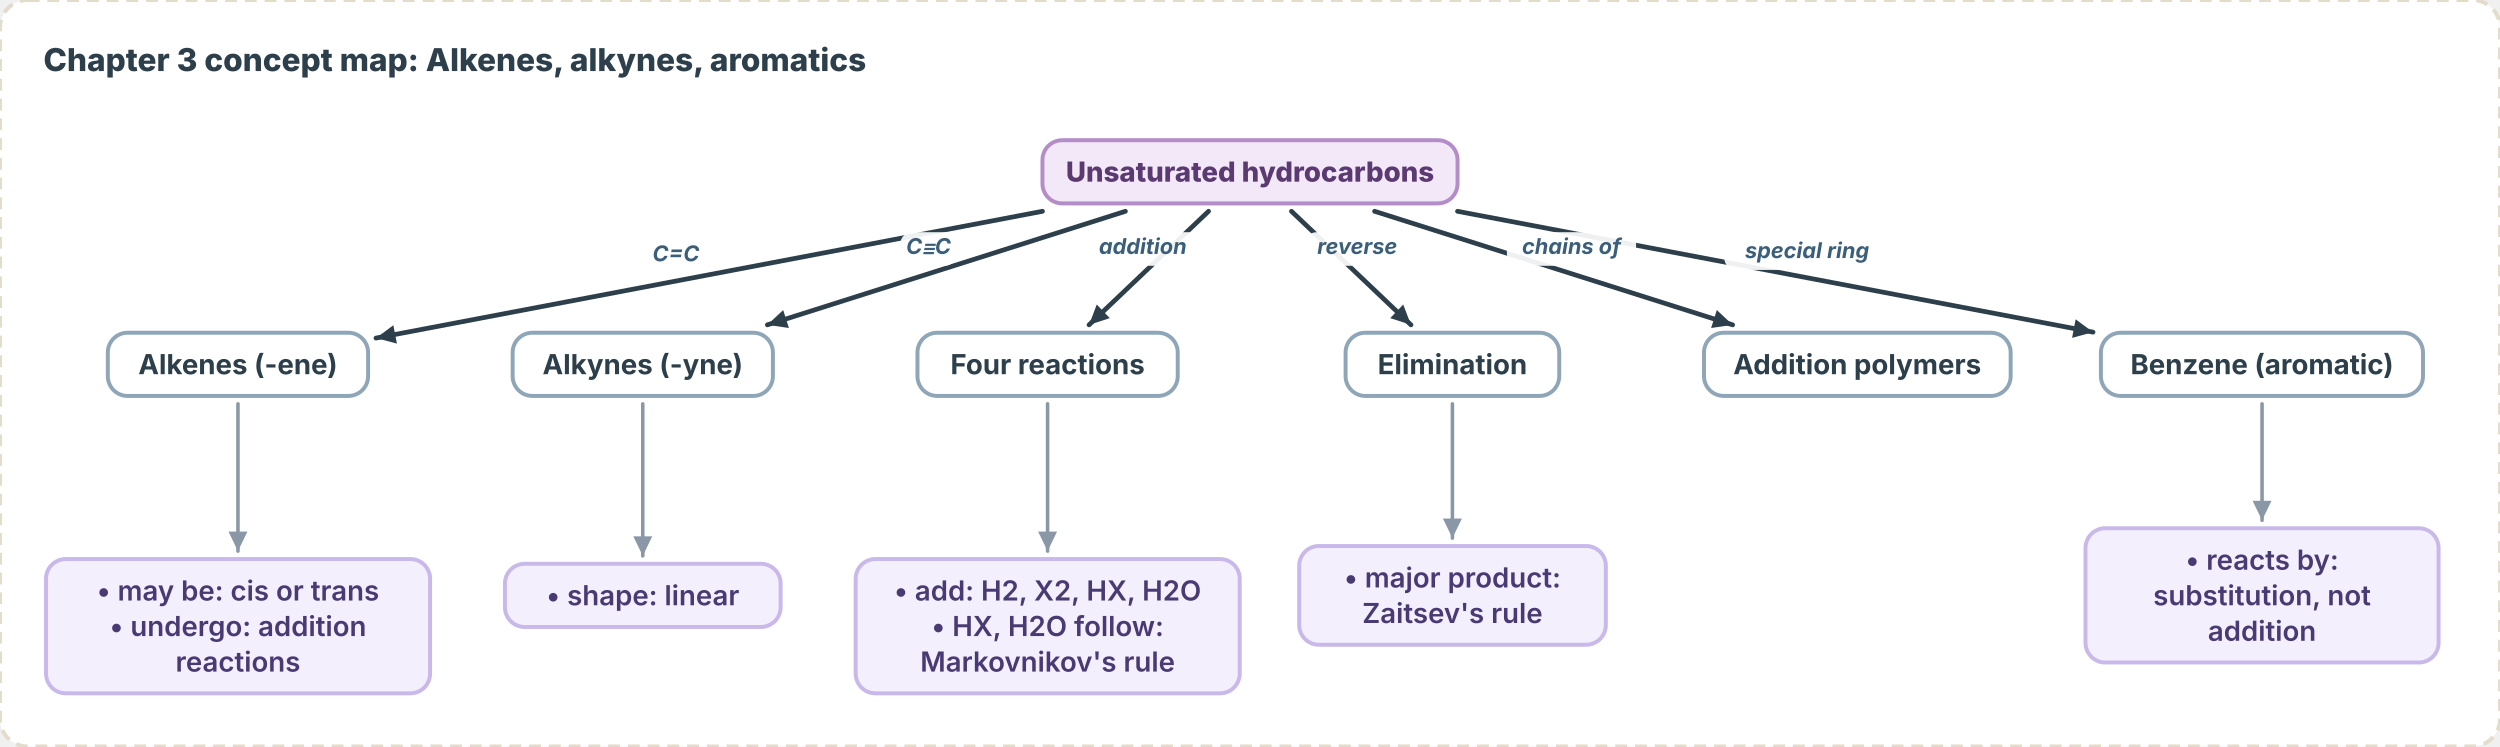
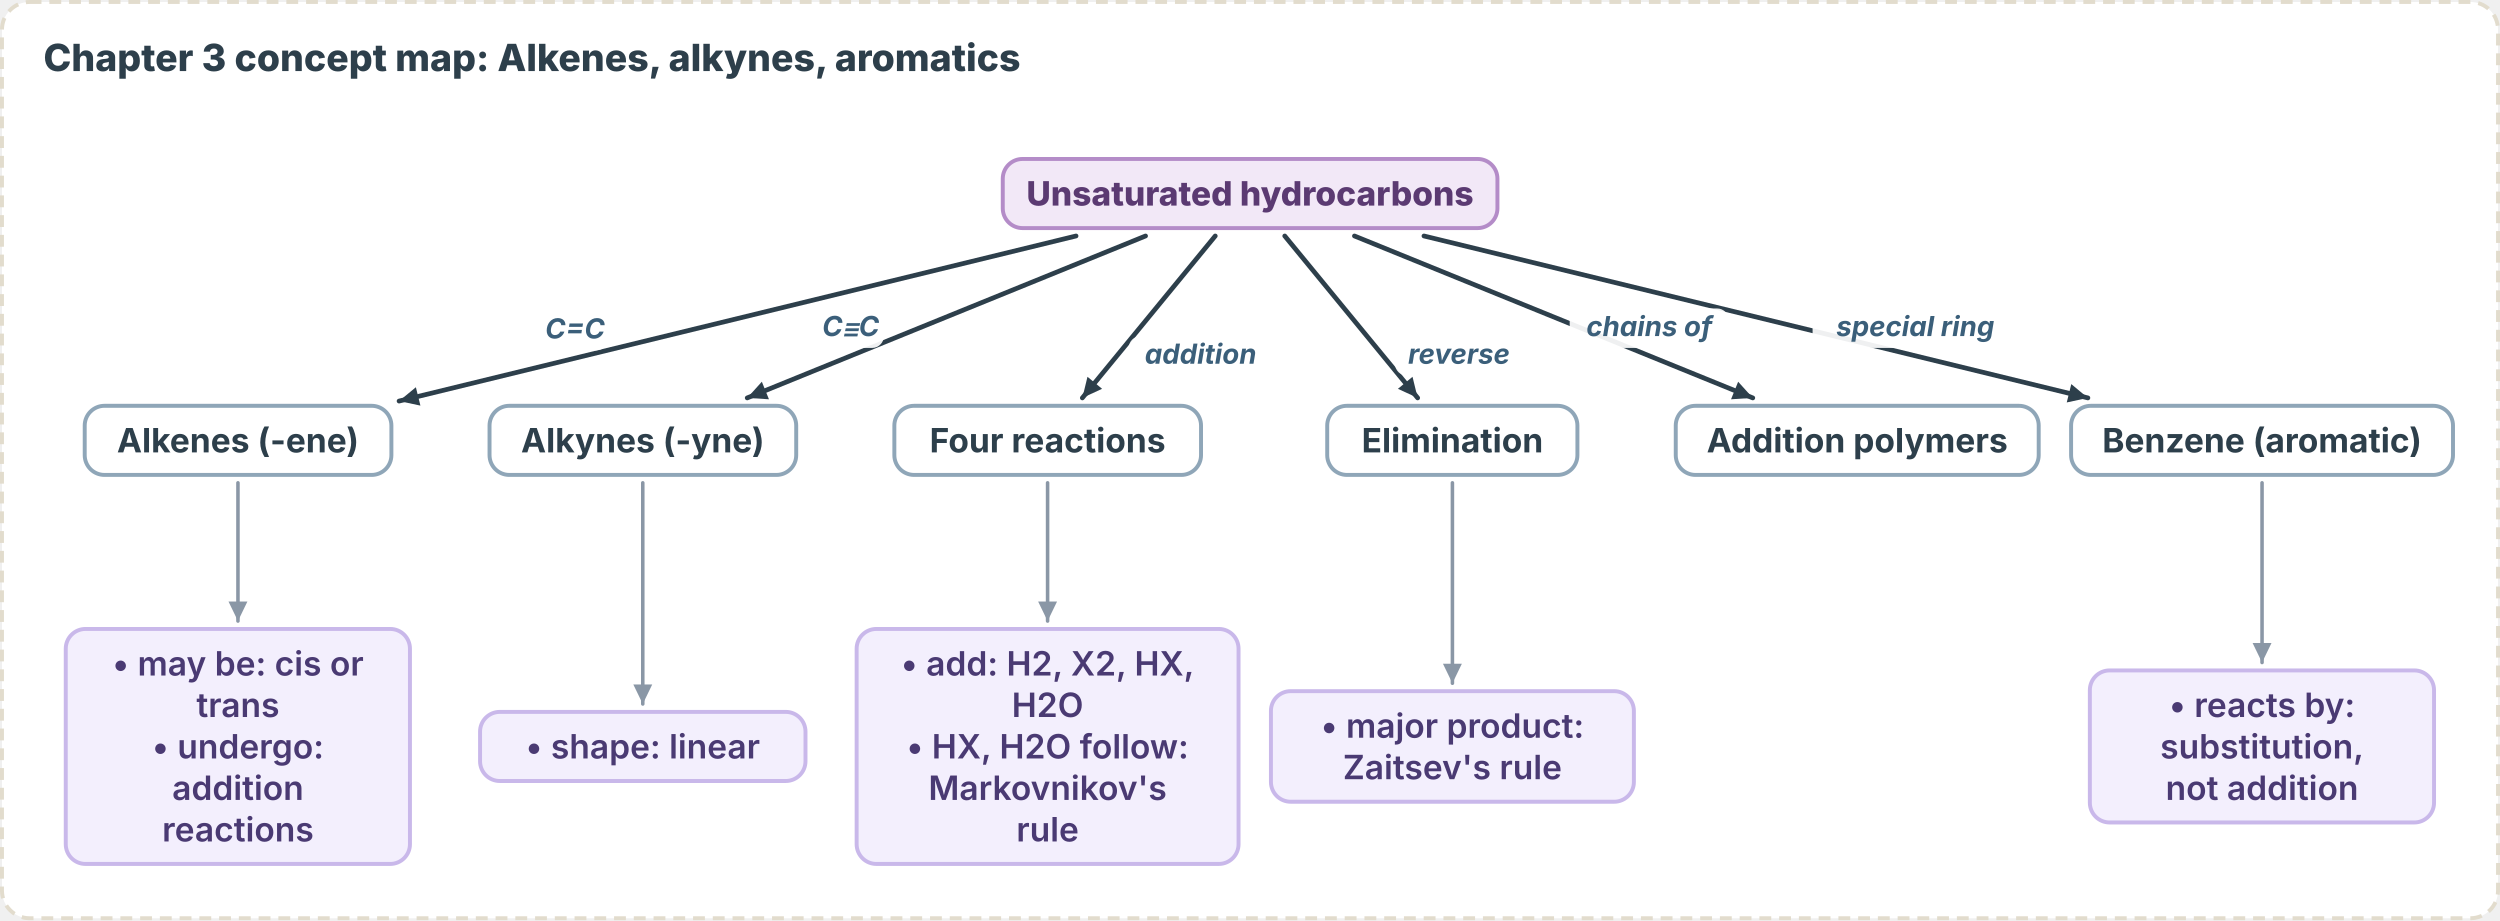
- <svg xmlns="http://www.w3.org/2000/svg" viewBox="0 0 1266 378" width="1266" height="378" style="max-width:100%;height:auto;display:block;margin:0 auto" role="img" aria-label="Concept map for Chapter 3, Alkenes, alkynes, aromatics. Unsaturated hydrocarbons C=C Alkenes (-ene) (may be: cis or trans; undergo: addition reactions). Unsaturated hydrocarbons C≡C Alkynes (-yne) (shape: linear). Unsaturated hydrocarbons addition Four reactions (add: H2, X2, HX, H2O; HX, H2O follow: Markovnikov's rule). Unsaturated hydrocarbons reverse Elimination (major product: Zaitsev's rule). Unsaturated hydrocarbons chains of Addition polymers. Unsaturated hydrocarbons special ring Benzene (aromatic) (reacts by: substitution, not addition).">
-   <rect width="100%" height="100%" rx="14" fill="#ffffff" stroke="#e2dccd" stroke-width="2" stroke-dasharray="6 4" />
-   <text x="22" y="36" font-size="16" font-weight="800" fill="#2d3f4b" font-family="Nunito,Inter,Helvetica,Arial,sans-serif">Chapter 3 concept map: Alkenes, alkynes, aromatics</text>
-   <path d="M527.9 107.0 L190.4 171.2" fill="none" stroke="#2d3f4b" stroke-width="2.4" stroke-linecap="round" stroke-linejoin="round" />
-   <path d="M190.4 171.2 L199.2 164.7 L201.0 174.0 Z" fill="#2d3f4b" />
-   <path d="M120.5 204.5 L120.5 279.1" fill="none" stroke="#8a97a6" stroke-width="1.8" stroke-linecap="round" stroke-linejoin="round" />
-   <path d="M120.5 279.1 L115.7 269.2 L125.3 269.2 Z" fill="#8a97a6" />
-   <path d="M569.9 107.0 L388.6 164.5" fill="none" stroke="#2d3f4b" stroke-width="2.4" stroke-linecap="round" stroke-linejoin="round" />
-   <path d="M388.6 164.5 L396.6 157.0 L399.5 166.1 Z" fill="#2d3f4b" />
-   <path d="M325.5 204.5 L325.5 281.5" fill="none" stroke="#8a97a6" stroke-width="1.8" stroke-linecap="round" stroke-linejoin="round" />
-   <path d="M325.5 281.5 L320.7 271.6 L330.3 271.6 Z" fill="#8a97a6" />
-   <path d="M612.0 107.0 L551.5 164.5" fill="none" stroke="#2d3f4b" stroke-width="2.4" stroke-linecap="round" stroke-linejoin="round" />
-   <path d="M551.5 164.5 L555.4 154.2 L562.0 161.1 Z" fill="#2d3f4b" />
-   <path d="M530.5 204.5 L530.5 279.1" fill="none" stroke="#8a97a6" stroke-width="1.8" stroke-linecap="round" stroke-linejoin="round" />
-   <path d="M530.5 279.1 L525.7 269.2 L535.3 269.2 Z" fill="#8a97a6" />
-   <path d="M654.0 107.0 L714.5 164.5" fill="none" stroke="#2d3f4b" stroke-width="2.4" stroke-linecap="round" stroke-linejoin="round" />
-   <path d="M714.5 164.5 L704.0 161.1 L710.6 154.2 Z" fill="#2d3f4b" />
-   <path d="M735.5 204.5 L735.5 272.5" fill="none" stroke="#8a97a6" stroke-width="1.8" stroke-linecap="round" stroke-linejoin="round" />
-   <path d="M735.5 272.5 L730.7 262.6 L740.3 262.6 Z" fill="#8a97a6" />
-   <path d="M696.1 107.0 L877.4 164.5" fill="none" stroke="#2d3f4b" stroke-width="2.4" stroke-linecap="round" stroke-linejoin="round" />
-   <path d="M877.4 164.5 L866.5 166.1 L869.4 157.0 Z" fill="#2d3f4b" />
-   <path d="M738.1 107.0 L1059.9 168.2" fill="none" stroke="#2d3f4b" stroke-width="2.4" stroke-linecap="round" stroke-linejoin="round" />
-   <path d="M1059.9 168.2 L1049.3 171.1 L1051.1 161.7 Z" fill="#2d3f4b" />
-   <path d="M1145.5 204.5 L1145.5 263.5" fill="none" stroke="#8a97a6" stroke-width="1.8" stroke-linecap="round" stroke-linejoin="round" />
-   <path d="M1145.5 263.5 L1140.7 253.6 L1150.3 253.6 Z" fill="#8a97a6" />
-   <rect x="527.9" y="71.0" width="210.2" height="32.0" rx="10" fill="#f2e8f7" stroke="#b48cc8" stroke-width="2" />
-   <text x="633.0" y="92.0" text-anchor="middle" font-size="14" font-weight="800" fill="#5b3a72" font-family="Nunito,Inter,Helvetica,Arial,sans-serif">Unsaturated hydrocarbons</text>
-   <rect x="54.6" y="168.5" width="131.8" height="32.0" rx="10" fill="#ffffff" stroke="#8fa6b8" stroke-width="2" />
-   <text x="120.5" y="189.5" text-anchor="middle" font-size="14" font-weight="700" fill="#2d3f4b" font-family="Nunito,Inter,Helvetica,Arial,sans-serif">Alkenes (-ene)</text>
-   <rect x="23.3" y="283.1" width="194.5" height="68.0" rx="10" fill="#f3effd" stroke="#c9b8ea" stroke-width="2" />
-   <text x="120.5" y="304.1" text-anchor="middle" font-size="14" font-weight="600" fill="#4a3a73" font-family="Nunito,Inter,Helvetica,Arial,sans-serif">• may be: cis or trans</text>
-   <text x="120.5" y="322.1" text-anchor="middle" font-size="14" font-weight="600" fill="#4a3a73" font-family="Nunito,Inter,Helvetica,Arial,sans-serif">• undergo: addition</text>
-   <text x="120.5" y="340.1" text-anchor="middle" font-size="14" font-weight="600" fill="#4a3a73" font-family="Nunito,Inter,Helvetica,Arial,sans-serif">   reactions</text>
-   <rect x="259.6" y="168.5" width="131.8" height="32.0" rx="10" fill="#ffffff" stroke="#8fa6b8" stroke-width="2" />
-   <text x="325.5" y="189.5" text-anchor="middle" font-size="14" font-weight="700" fill="#2d3f4b" font-family="Nunito,Inter,Helvetica,Arial,sans-serif">Alkynes (-yne)</text>
-   <rect x="255.7" y="285.5" width="139.6" height="32.0" rx="10" fill="#f3effd" stroke="#c9b8ea" stroke-width="2" />
-   <text x="325.5" y="306.5" text-anchor="middle" font-size="14" font-weight="600" fill="#4a3a73" font-family="Nunito,Inter,Helvetica,Arial,sans-serif">• shape: linear</text>
-   <rect x="464.6" y="168.5" width="131.8" height="32.0" rx="10" fill="#ffffff" stroke="#8fa6b8" stroke-width="2" />
-   <text x="530.5" y="189.5" text-anchor="middle" font-size="14" font-weight="700" fill="#2d3f4b" font-family="Nunito,Inter,Helvetica,Arial,sans-serif">Four reactions</text>
-   <rect x="433.3" y="283.1" width="194.5" height="68.0" rx="10" fill="#f3effd" stroke="#c9b8ea" stroke-width="2" />
-   <text x="530.5" y="304.1" text-anchor="middle" font-size="14" font-weight="600" fill="#4a3a73" font-family="Nunito,Inter,Helvetica,Arial,sans-serif">• add: H2, X2, HX, H2O</text>
-   <text x="530.5" y="322.1" text-anchor="middle" font-size="14" font-weight="600" fill="#4a3a73" font-family="Nunito,Inter,Helvetica,Arial,sans-serif">• HX, H2O follow:</text>
-   <text x="530.5" y="340.1" text-anchor="middle" font-size="14" font-weight="600" fill="#4a3a73" font-family="Nunito,Inter,Helvetica,Arial,sans-serif">   Markovnikov's rule</text>
-   <rect x="681.4" y="168.5" width="108.2" height="32.0" rx="10" fill="#ffffff" stroke="#8fa6b8" stroke-width="2" />
-   <text x="735.5" y="189.5" text-anchor="middle" font-size="14" font-weight="700" fill="#2d3f4b" font-family="Nunito,Inter,Helvetica,Arial,sans-serif">Elimination</text>
-   <rect x="657.9" y="276.5" width="155.3" height="50.0" rx="10" fill="#f3effd" stroke="#c9b8ea" stroke-width="2" />
-   <text x="735.5" y="297.5" text-anchor="middle" font-size="14" font-weight="600" fill="#4a3a73" font-family="Nunito,Inter,Helvetica,Arial,sans-serif">• major product:</text>
-   <text x="735.5" y="315.5" text-anchor="middle" font-size="14" font-weight="600" fill="#4a3a73" font-family="Nunito,Inter,Helvetica,Arial,sans-serif">   Zaitsev's rule</text>
-   <rect x="862.9" y="168.5" width="155.3" height="32.0" rx="10" fill="#ffffff" stroke="#8fa6b8" stroke-width="2" />
-   <text x="940.5" y="189.5" text-anchor="middle" font-size="14" font-weight="700" fill="#2d3f4b" font-family="Nunito,Inter,Helvetica,Arial,sans-serif">Addition polymers</text>
-   <rect x="1063.9" y="168.5" width="163.1" height="32.0" rx="10" fill="#ffffff" stroke="#8fa6b8" stroke-width="2" />
-   <text x="1145.5" y="189.5" text-anchor="middle" font-size="14" font-weight="700" fill="#2d3f4b" font-family="Nunito,Inter,Helvetica,Arial,sans-serif">Benzene (aromatic)</text>
-   <rect x="1056.1" y="267.5" width="178.8" height="68.0" rx="10" fill="#f3effd" stroke="#c9b8ea" stroke-width="2" />
-   <text x="1145.5" y="288.5" text-anchor="middle" font-size="14" font-weight="600" fill="#4a3a73" font-family="Nunito,Inter,Helvetica,Arial,sans-serif">• reacts by:</text>
-   <text x="1145.5" y="306.5" text-anchor="middle" font-size="14" font-weight="600" fill="#4a3a73" font-family="Nunito,Inter,Helvetica,Arial,sans-serif">   substitution, not</text>
-   <text x="1145.5" y="324.5" text-anchor="middle" font-size="14" font-weight="600" fill="#4a3a73" font-family="Nunito,Inter,Helvetica,Arial,sans-serif">   addition</text>
-   <rect x="328.0" y="121.3" width="28.5" height="17.0" rx="6" fill="#ffffff" fill-opacity="0.92" />
-   <text x="342.3" y="132.3" text-anchor="middle" font-size="11" font-weight="700" font-style="italic" fill="#3b5f7a" font-family="Nunito,Inter,Helvetica,Arial,sans-serif">C=C</text>
-   <rect x="455.9" y="117.6" width="28.5" height="17.0" rx="6" fill="#ffffff" fill-opacity="0.92" />
-   <text x="470.2" y="128.6" text-anchor="middle" font-size="11" font-weight="700" font-style="italic" fill="#3b5f7a" font-family="Nunito,Inter,Helvetica,Arial,sans-serif">C≡C</text>
-   <rect x="549.1" y="117.6" width="59.3" height="17.0" rx="6" fill="#ffffff" fill-opacity="0.92" />
-   <text x="578.7" y="128.6" text-anchor="middle" font-size="11" font-weight="700" font-style="italic" fill="#3b5f7a" font-family="Nunito,Inter,Helvetica,Arial,sans-serif">addition</text>
-   <rect x="660.7" y="117.6" width="53.1" height="17.0" rx="6" fill="#ffffff" fill-opacity="0.92" />
-   <text x="687.3" y="128.6" text-anchor="middle" font-size="11" font-weight="700" font-style="italic" fill="#3b5f7a" font-family="Nunito,Inter,Helvetica,Arial,sans-serif">reverse</text>
-   <rect x="763.1" y="117.6" width="65.4" height="17.0" rx="6" fill="#ffffff" fill-opacity="0.92" />
-   <text x="795.8" y="128.6" text-anchor="middle" font-size="11" font-weight="700" font-style="italic" fill="#3b5f7a" font-family="Nunito,Inter,Helvetica,Arial,sans-serif">chains of</text>
-   <rect x="873.2" y="119.7" width="83.9" height="17.0" rx="6" fill="#ffffff" fill-opacity="0.92" />
-   <text x="915.1" y="130.7" text-anchor="middle" font-size="11" font-weight="700" font-style="italic" fill="#3b5f7a" font-family="Nunito,Inter,Helvetica,Arial,sans-serif">special ring</text>
+ <svg xmlns="http://www.w3.org/2000/svg" viewBox="0 0 1266 466" width="1266" height="466" style="max-width:100%;height:auto;display:block;margin:0 auto" role="img" aria-label="Concept map for Chapter 3, Alkenes, alkynes, aromatics. Unsaturated hydrocarbons C=C Alkenes (-ene) (may be: cis or trans; undergo: addition reactions). Unsaturated hydrocarbons C≡C Alkynes (-yne) (shape: linear). Unsaturated hydrocarbons addition Four reactions (add: H2, X2, HX, H2O; HX, H2O follow: Markovnikov's rule). Unsaturated hydrocarbons reverse Elimination (major product: Zaitsev's rule). Unsaturated hydrocarbons chains of Addition polymers. Unsaturated hydrocarbons special ring Benzene (aromatic) (reacts by: substitution, not addition).">
+   <rect x="1" y="1" width="1264" height="464" rx="14" fill="#ffffff" stroke="#e2dccd" stroke-width="2" stroke-dasharray="6 4" />
+   <text x="22" y="36" font-size="19" font-weight="800" fill="#2d3f4b" font-family="Nunito,Inter,Helvetica,Arial,sans-serif">Chapter 3 concept map: Alkenes, alkynes, aromatics</text>
+   <path d="M544.9 119.5 L202.1 203.1" fill="none" stroke="#2d3f4b" stroke-width="2.4" stroke-linecap="round" stroke-linejoin="round" />
+   <path d="M202.1 203.1 L210.6 196.1 L212.9 205.4 Z" fill="#2d3f4b" />
+   <path d="M120.5 244.5 L120.5 314.5" fill="none" stroke="#8a97a6" stroke-width="1.8" stroke-linecap="round" stroke-linejoin="round" />
+   <path d="M120.5 314.5 L115.7 304.6 L125.3 304.6 Z" fill="#8a97a6" />
+   <path d="M580.1 119.5 L378.4 201.5" fill="none" stroke="#2d3f4b" stroke-width="2.4" stroke-linecap="round" stroke-linejoin="round" />
+   <path d="M378.4 201.5 L385.8 193.3 L389.4 202.2 Z" fill="#2d3f4b" />
+   <path d="M325.5 244.5 L325.5 356.5" fill="none" stroke="#8a97a6" stroke-width="1.8" stroke-linecap="round" stroke-linejoin="round" />
+   <path d="M325.5 356.5 L320.7 346.6 L330.3 346.6 Z" fill="#8a97a6" />
+   <path d="M615.4 119.5 L548.1 201.5" fill="none" stroke="#2d3f4b" stroke-width="2.4" stroke-linecap="round" stroke-linejoin="round" />
+   <path d="M548.1 201.5 L550.7 190.8 L558.1 196.9 Z" fill="#2d3f4b" />
+   <path d="M530.5 244.5 L530.5 314.5" fill="none" stroke="#8a97a6" stroke-width="1.8" stroke-linecap="round" stroke-linejoin="round" />
+   <path d="M530.5 314.5 L525.7 304.6 L535.3 304.6 Z" fill="#8a97a6" />
+   <path d="M650.6 119.5 L717.9 201.5" fill="none" stroke="#2d3f4b" stroke-width="2.4" stroke-linecap="round" stroke-linejoin="round" />
+   <path d="M717.9 201.5 L707.9 196.9 L715.3 190.8 Z" fill="#2d3f4b" />
+   <path d="M735.5 244.5 L735.5 346.0" fill="none" stroke="#8a97a6" stroke-width="1.8" stroke-linecap="round" stroke-linejoin="round" />
+   <path d="M735.5 346.0 L730.7 336.1 L740.3 336.1 Z" fill="#8a97a6" />
+   <path d="M685.9 119.5 L887.6 201.5" fill="none" stroke="#2d3f4b" stroke-width="2.4" stroke-linecap="round" stroke-linejoin="round" />
+   <path d="M887.6 201.5 L876.6 202.2 L880.2 193.3 Z" fill="#2d3f4b" />
+   <path d="M721.1 119.5 L1057.3 201.5" fill="none" stroke="#2d3f4b" stroke-width="2.4" stroke-linecap="round" stroke-linejoin="round" />
+   <path d="M1057.3 201.5 L1046.6 203.8 L1048.9 194.5 Z" fill="#2d3f4b" />
+   <path d="M1145.5 244.5 L1145.5 335.5" fill="none" stroke="#8a97a6" stroke-width="1.8" stroke-linecap="round" stroke-linejoin="round" />
+   <path d="M1145.5 335.5 L1140.7 325.6 L1150.3 325.6 Z" fill="#8a97a6" />
+   <rect x="507.8" y="80.5" width="250.5" height="35.0" rx="10" fill="#f2e8f7" stroke="#b48cc8" stroke-width="2" />
+   <text x="633.0" y="104.1" text-anchor="middle" font-size="17" font-weight="800" fill="#5b3a72" font-family="Nunito,Inter,Helvetica,Arial,sans-serif">Unsaturated hydrocarbons</text>
+   <rect x="42.9" y="205.5" width="155.3" height="35.0" rx="10" fill="#ffffff" stroke="#8fa6b8" stroke-width="2" />
+   <text x="120.5" y="229.1" text-anchor="middle" font-size="17" font-weight="700" fill="#2d3f4b" font-family="Nunito,Inter,Helvetica,Arial,sans-serif">Alkenes (-ene)</text>
+   <rect x="33.3" y="318.5" width="174.3" height="119.0" rx="10" fill="#f3effd" stroke="#c9b8ea" stroke-width="2" />
+   <text x="120.5" y="342.1" text-anchor="middle" font-size="17" font-weight="600" fill="#4a3a73" font-family="Nunito,Inter,Helvetica,Arial,sans-serif">• may be: cis or</text>
+   <text x="120.5" y="363.1" text-anchor="middle" font-size="17" font-weight="600" fill="#4a3a73" font-family="Nunito,Inter,Helvetica,Arial,sans-serif">   trans</text>
+   <text x="120.5" y="384.1" text-anchor="middle" font-size="17" font-weight="600" fill="#4a3a73" font-family="Nunito,Inter,Helvetica,Arial,sans-serif">• undergo:</text>
+   <text x="120.5" y="405.1" text-anchor="middle" font-size="17" font-weight="600" fill="#4a3a73" font-family="Nunito,Inter,Helvetica,Arial,sans-serif">   addition</text>
+   <text x="120.5" y="426.1" text-anchor="middle" font-size="17" font-weight="600" fill="#4a3a73" font-family="Nunito,Inter,Helvetica,Arial,sans-serif">   reactions</text>
+   <rect x="247.9" y="205.5" width="155.3" height="35.0" rx="10" fill="#ffffff" stroke="#8fa6b8" stroke-width="2" />
+   <text x="325.5" y="229.1" text-anchor="middle" font-size="17" font-weight="700" fill="#2d3f4b" font-family="Nunito,Inter,Helvetica,Arial,sans-serif">Alkynes (-yne)</text>
+   <rect x="243.1" y="360.5" width="164.8" height="35.0" rx="10" fill="#f3effd" stroke="#c9b8ea" stroke-width="2" />
+   <text x="325.5" y="384.1" text-anchor="middle" font-size="17" font-weight="600" fill="#4a3a73" font-family="Nunito,Inter,Helvetica,Arial,sans-serif">• shape: linear</text>
+   <rect x="452.9" y="205.5" width="155.3" height="35.0" rx="10" fill="#ffffff" stroke="#8fa6b8" stroke-width="2" />
+   <text x="530.5" y="229.1" text-anchor="middle" font-size="17" font-weight="700" fill="#2d3f4b" font-family="Nunito,Inter,Helvetica,Arial,sans-serif">Four reactions</text>
+   <rect x="433.8" y="318.5" width="193.4" height="119.0" rx="10" fill="#f3effd" stroke="#c9b8ea" stroke-width="2" />
+   <text x="530.5" y="342.1" text-anchor="middle" font-size="17" font-weight="600" fill="#4a3a73" font-family="Nunito,Inter,Helvetica,Arial,sans-serif">• add: H2, X2, HX,</text>
+   <text x="530.5" y="363.1" text-anchor="middle" font-size="17" font-weight="600" fill="#4a3a73" font-family="Nunito,Inter,Helvetica,Arial,sans-serif">   H2O</text>
+   <text x="530.5" y="384.1" text-anchor="middle" font-size="17" font-weight="600" fill="#4a3a73" font-family="Nunito,Inter,Helvetica,Arial,sans-serif">• HX, H2O follow:</text>
+   <text x="530.5" y="405.1" text-anchor="middle" font-size="17" font-weight="600" fill="#4a3a73" font-family="Nunito,Inter,Helvetica,Arial,sans-serif">   Markovnikov's</text>
+   <text x="530.5" y="426.1" text-anchor="middle" font-size="17" font-weight="600" fill="#4a3a73" font-family="Nunito,Inter,Helvetica,Arial,sans-serif">   rule</text>
+   <rect x="672.1" y="205.5" width="126.7" height="35.0" rx="10" fill="#ffffff" stroke="#8fa6b8" stroke-width="2" />
+   <text x="735.5" y="229.1" text-anchor="middle" font-size="17" font-weight="700" fill="#2d3f4b" font-family="Nunito,Inter,Helvetica,Arial,sans-serif">Elimination</text>
+   <rect x="643.6" y="350.0" width="183.8" height="56.0" rx="10" fill="#f3effd" stroke="#c9b8ea" stroke-width="2" />
+   <text x="735.5" y="373.6" text-anchor="middle" font-size="17" font-weight="600" fill="#4a3a73" font-family="Nunito,Inter,Helvetica,Arial,sans-serif">• major product:</text>
+   <text x="735.5" y="394.6" text-anchor="middle" font-size="17" font-weight="600" fill="#4a3a73" font-family="Nunito,Inter,Helvetica,Arial,sans-serif">   Zaitsev's rule</text>
+   <rect x="848.6" y="205.5" width="183.8" height="35.0" rx="10" fill="#ffffff" stroke="#8fa6b8" stroke-width="2" />
+   <text x="940.5" y="229.1" text-anchor="middle" font-size="17" font-weight="700" fill="#2d3f4b" font-family="Nunito,Inter,Helvetica,Arial,sans-serif">Addition polymers</text>
+   <rect x="1048.8" y="205.5" width="193.4" height="35.0" rx="10" fill="#ffffff" stroke="#8fa6b8" stroke-width="2" />
+   <text x="1145.5" y="229.1" text-anchor="middle" font-size="17" font-weight="700" fill="#2d3f4b" font-family="Nunito,Inter,Helvetica,Arial,sans-serif">Benzene (aromatic)</text>
+   <rect x="1058.3" y="339.5" width="174.3" height="77.0" rx="10" fill="#f3effd" stroke="#c9b8ea" stroke-width="2" />
+   <text x="1145.5" y="363.1" text-anchor="middle" font-size="17" font-weight="600" fill="#4a3a73" font-family="Nunito,Inter,Helvetica,Arial,sans-serif">• reacts by:</text>
+   <text x="1145.5" y="384.1" text-anchor="middle" font-size="17" font-weight="600" fill="#4a3a73" font-family="Nunito,Inter,Helvetica,Arial,sans-serif">   substitution,</text>
+   <text x="1145.5" y="405.1" text-anchor="middle" font-size="17" font-weight="600" fill="#4a3a73" font-family="Nunito,Inter,Helvetica,Arial,sans-serif">   not addition</text>
+   <rect x="274.5" y="157.4" width="33.5" height="20.0" rx="6" fill="#ffffff" fill-opacity="0.92" />
+   <text x="291.2" y="171.4" text-anchor="middle" font-size="14" font-weight="700" font-style="italic" fill="#3b5f7a" font-family="Nunito,Inter,Helvetica,Arial,sans-serif">C=C</text>
+   <rect x="414.1" y="156.2" width="33.5" height="20.0" rx="6" fill="#ffffff" fill-opacity="0.92" />
+   <text x="430.8" y="170.2" text-anchor="middle" font-size="14" font-weight="700" font-style="italic" fill="#3b5f7a" font-family="Nunito,Inter,Helvetica,Arial,sans-serif">C≡C</text>
+   <rect x="571.6" y="170.2" width="72.7" height="20.0" rx="6" fill="#ffffff" fill-opacity="0.92" />
+   <text x="608.0" y="184.2" text-anchor="middle" font-size="14" font-weight="700" font-style="italic" fill="#3b5f7a" font-family="Nunito,Inter,Helvetica,Arial,sans-serif">addition</text>
+   <rect x="706.4" y="170.2" width="64.9" height="20.0" rx="6" fill="#ffffff" fill-opacity="0.92" />
+   <text x="738.8" y="184.2" text-anchor="middle" font-size="14" font-weight="700" font-style="italic" fill="#3b5f7a" font-family="Nunito,Inter,Helvetica,Arial,sans-serif">reverse</text>
+   <rect x="794.9" y="156.2" width="80.6" height="20.0" rx="6" fill="#ffffff" fill-opacity="0.92" />
+   <text x="835.2" y="170.2" text-anchor="middle" font-size="14" font-weight="700" font-style="italic" fill="#3b5f7a" font-family="Nunito,Inter,Helvetica,Arial,sans-serif">chains of</text>
+   <rect x="917.9" y="156.2" width="104.1" height="20.0" rx="6" fill="#ffffff" fill-opacity="0.92" />
+   <text x="969.9" y="170.2" text-anchor="middle" font-size="14" font-weight="700" font-style="italic" fill="#3b5f7a" font-family="Nunito,Inter,Helvetica,Arial,sans-serif">special ring</text>
</svg>
